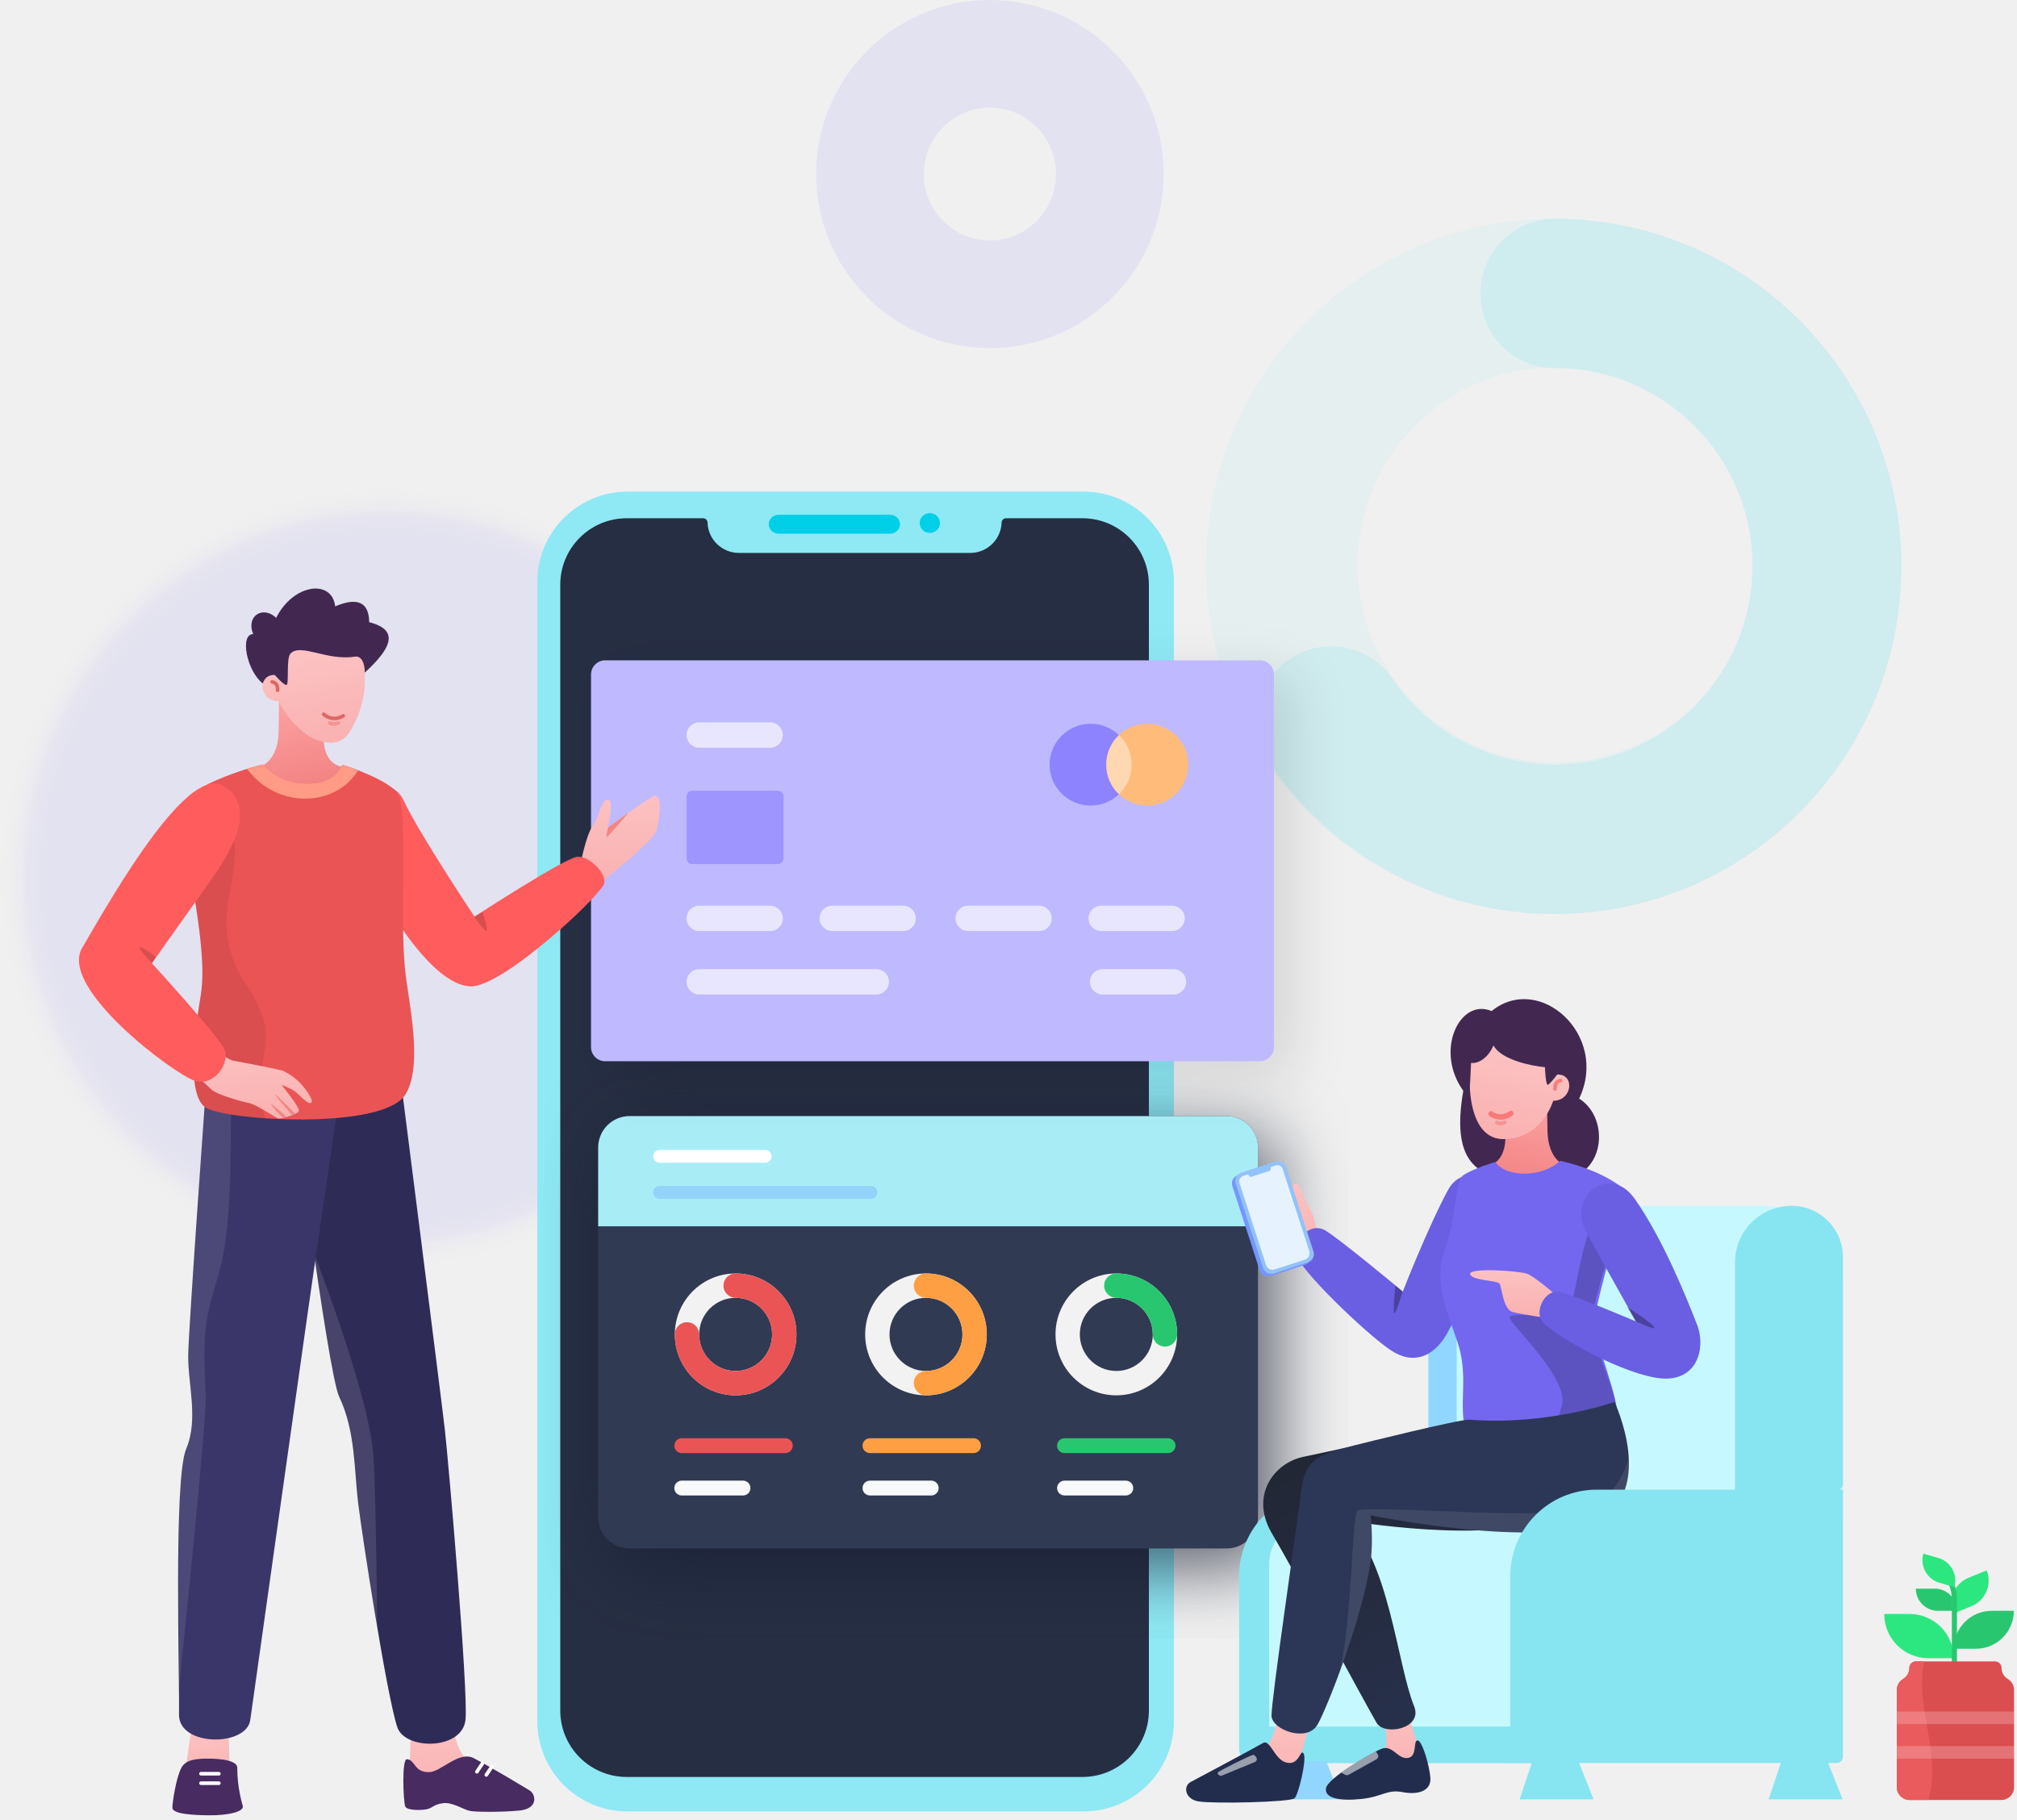
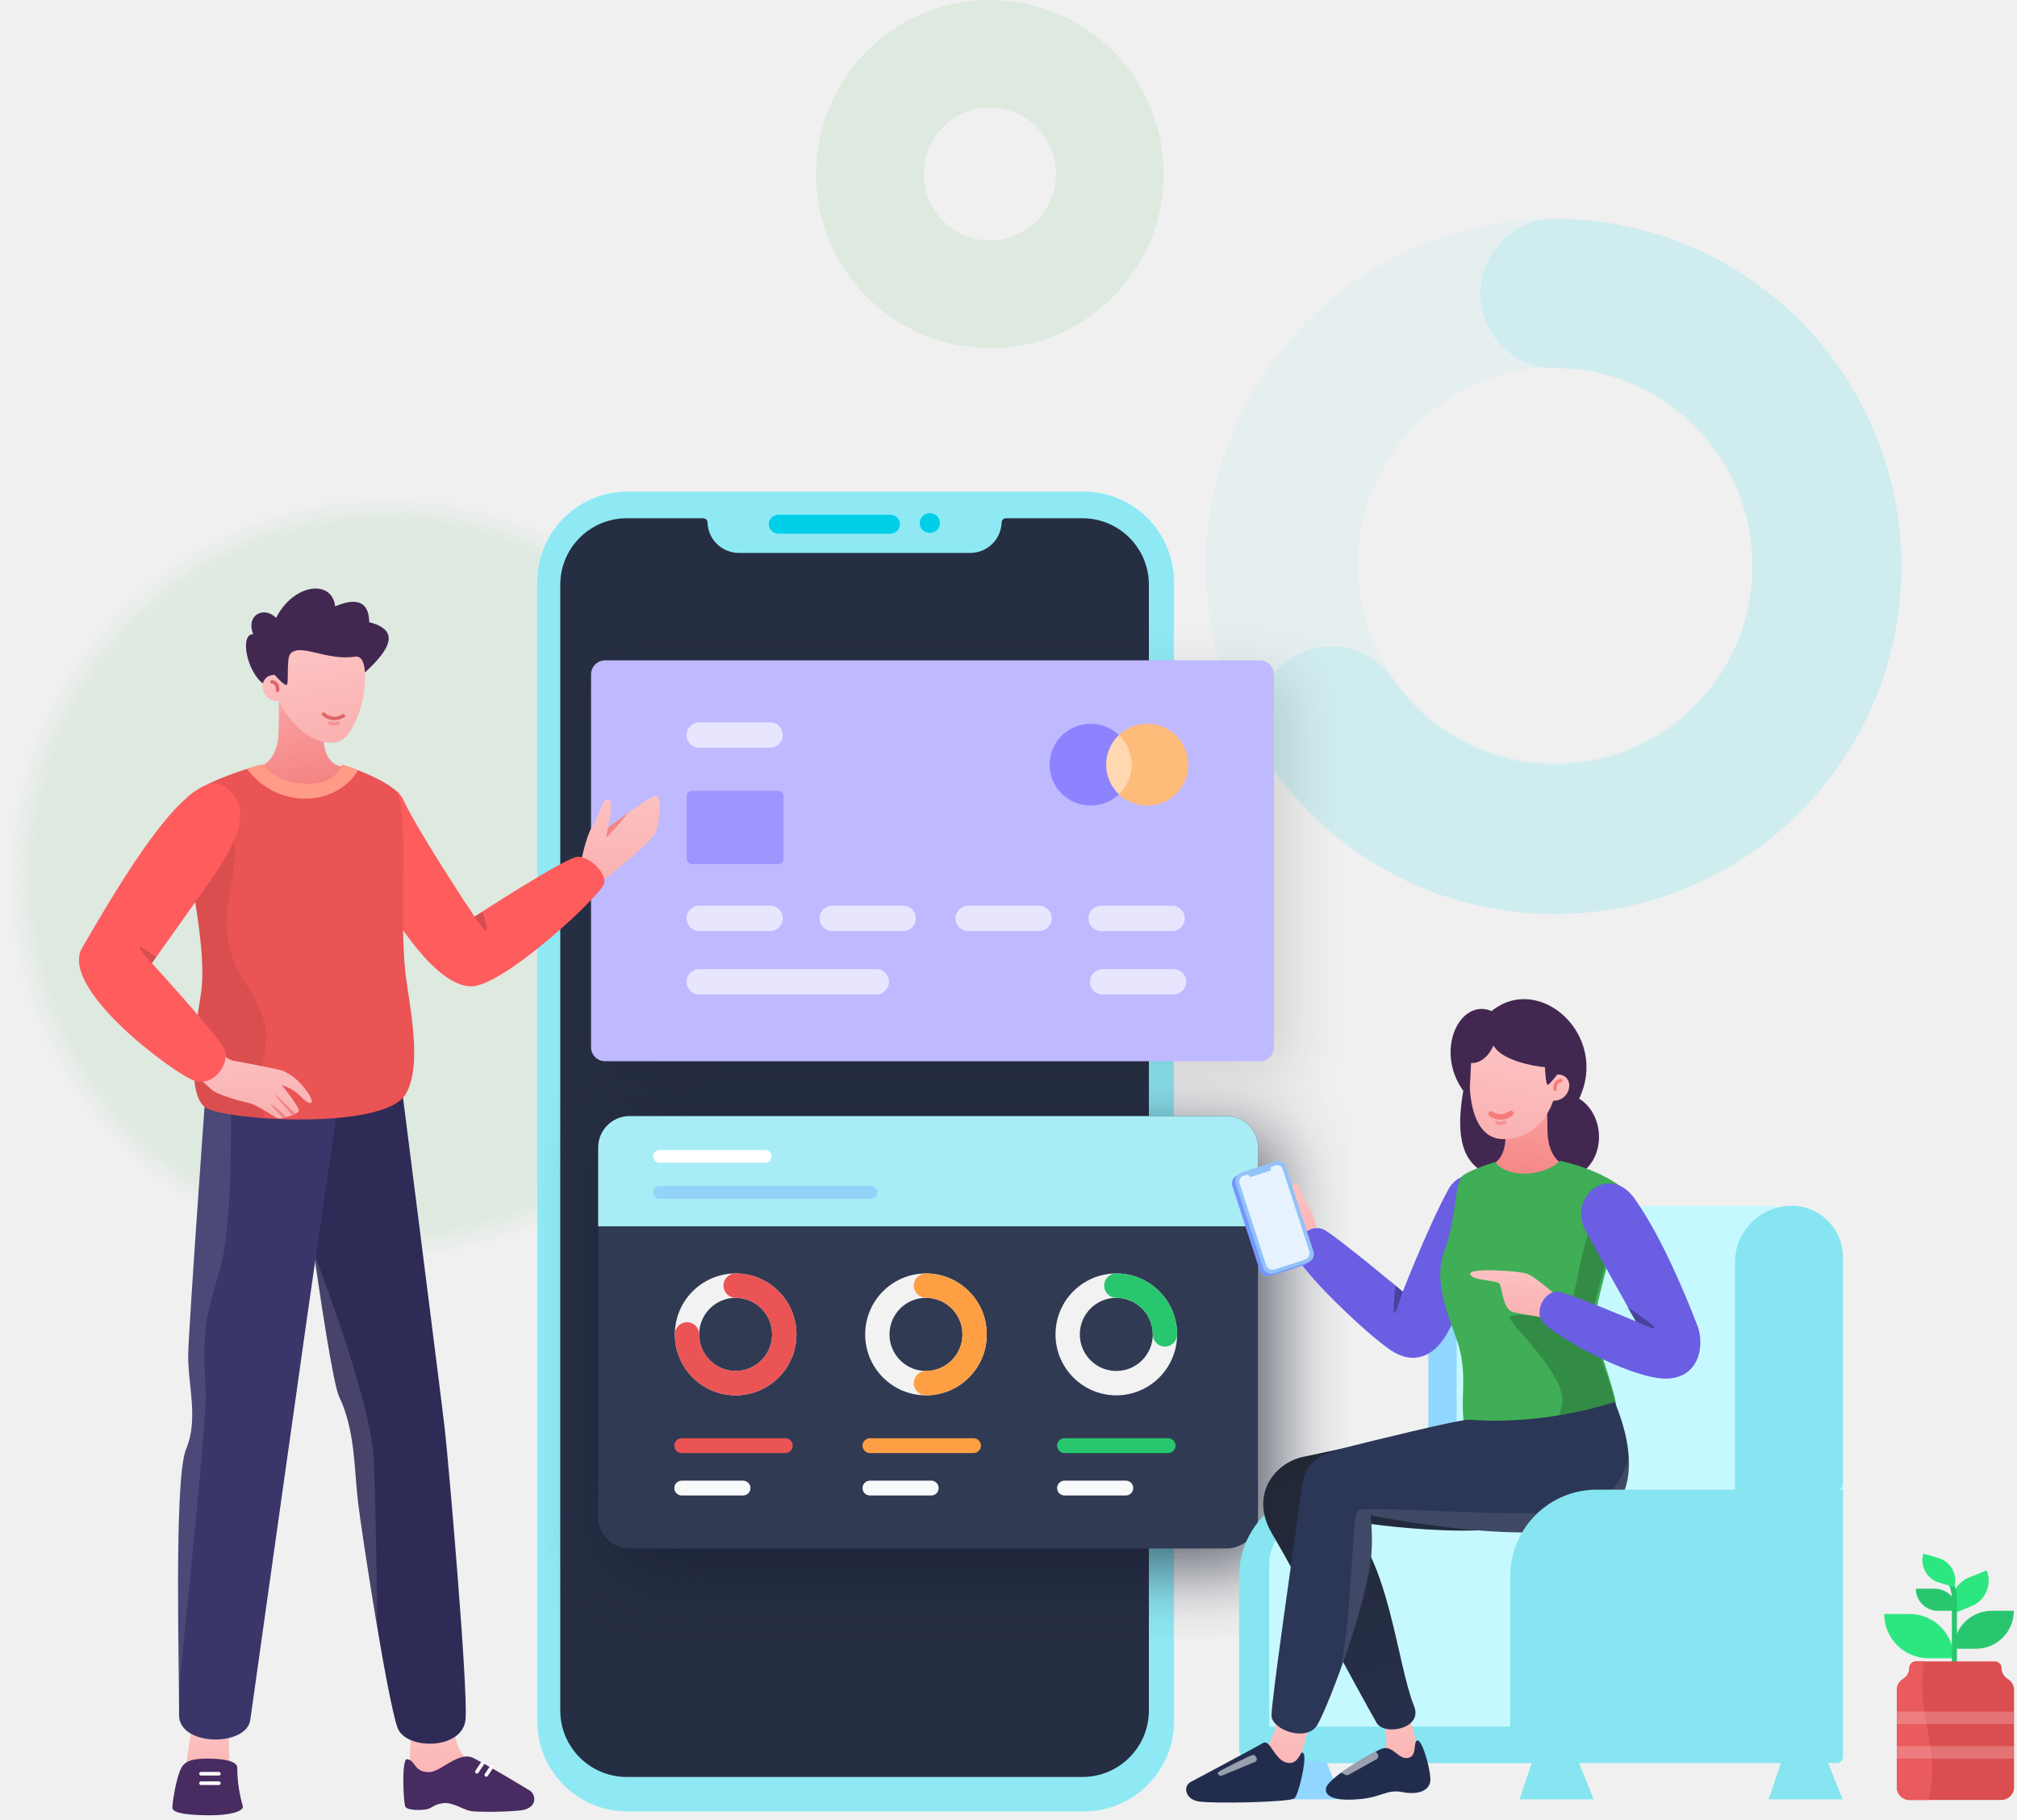
<svg xmlns="http://www.w3.org/2000/svg" width="562" height="507" viewBox="0 0 562 507" fill="none">
  <g id="Illustration">
    <g id="Shape">
      <g id="Oval" opacity="0.1" filter="url(#filter0_f)">
-         <ellipse cx="107.745" cy="244.5" rx="101.745" ry="102.5" fill="#7367F0" />
+         <ellipse cx="107.745" cy="244.5" rx="101.745" ry="102.5" fill="#3fae56" />
      </g>
      <path id="Oval_2" opacity="0.05" fill-rule="evenodd" clip-rule="evenodd" d="M336.032 157.826C336.032 104.326 379.404 60.956 432.906 60.956C486.408 60.956 529.78 104.326 529.78 157.826C529.78 211.326 486.408 254.696 432.906 254.696C379.404 254.696 336.032 211.326 336.032 157.826ZM488.389 157.386C488.389 126.988 463.745 102.346 433.347 102.346C402.948 102.346 378.304 126.988 378.304 157.386C378.304 187.784 402.948 212.426 433.347 212.426C463.745 212.426 488.389 187.784 488.389 157.386Z" fill="#00CFE8" />
-       <ellipse id="Oval_3" opacity="0.1" cx="275.822" cy="48.5" rx="33.416" ry="33.5" stroke="#7367F0" stroke-width="30" />
+       <ellipse id="Oval_3" opacity="0.1" cx="275.822" cy="48.5" rx="33.416" ry="33.5" stroke="#3fae56" stroke-width="30" />
      <path id="Path" opacity="0.1" d="M433.272 60.956C486.572 60.956 529.78 104.326 529.78 157.826C529.78 211.326 486.572 254.696 433.272 254.696C401.162 254.696 371.688 238.816 353.798 212.796C347.287 203.326 349.657 190.352 359.091 183.817C368.431 177.348 381.193 179.615 387.764 188.849L387.961 189.131C398.182 203.997 414.951 213.032 433.272 213.032C463.647 213.032 488.271 188.315 488.271 157.826C488.271 127.642 464.137 103.116 434.181 102.628L433.272 102.621C421.809 102.621 412.517 93.294 412.517 81.789C412.517 70.283 421.809 60.956 433.272 60.956Z" fill="#00CFE8" />
    </g>
    <g id="Mobile Banking App">
      <g id="Phone3">
        <path id="Rectangle" fill-rule="evenodd" clip-rule="evenodd" d="M149.71 162.137C149.71 148.254 160.964 137 174.847 137H301.957C315.84 137 327.094 148.254 327.094 162.137V479.625C327.094 493.508 315.84 504.762 301.957 504.762H174.847C160.964 504.762 149.71 493.508 149.71 479.625V162.137Z" fill="#8EE9F4" />
        <g id="Group 48">
          <path id="Rectangle_2" fill-rule="evenodd" clip-rule="evenodd" d="M156.107 162.933C156.107 152.703 164.4 144.411 174.629 144.411H195.926C196.585 144.411 197.124 144.935 197.144 145.594V145.594C197.28 150.315 201.147 154.072 205.87 154.072H270.352C275.075 154.072 278.942 150.315 279.079 145.594V145.594C279.098 144.935 279.637 144.411 280.297 144.411H301.593C311.822 144.411 320.115 152.703 320.115 162.933V476.634C320.115 486.863 311.822 495.156 301.593 495.156H174.629C164.4 495.156 156.107 486.863 156.107 476.634V162.933Z" fill="#262E43" />
          <mask id="mask0" mask-type="alpha" maskUnits="userSpaceOnUse" x="156" y="144" width="165" height="352">
            <path id="Rectangle_3" fill-rule="evenodd" clip-rule="evenodd" d="M156.107 162.933C156.107 152.703 164.4 144.411 174.629 144.411H195.926C196.585 144.411 197.124 144.935 197.144 145.594V145.594C197.28 150.315 201.147 154.072 205.87 154.072H270.352C275.075 154.072 278.942 150.315 279.079 145.594V145.594C279.098 144.935 279.637 144.411 280.297 144.411H301.593C311.822 144.411 320.115 152.703 320.115 162.933V476.634C320.115 486.863 311.822 495.156 301.593 495.156H174.629C164.4 495.156 156.107 486.863 156.107 476.634V162.933Z" fill="white" />
          </mask>
          <g mask="url(#mask0)">
            <ellipse id="Oval_4" cx="218.287" cy="357.888" rx="14.067" ry="14.053" fill="#E97EFF" fill-opacity="0.549" />
            <path id="Rectangle_4" fill-rule="evenodd" clip-rule="evenodd" d="M176.086 209.239C176.086 206.692 178.15 204.628 180.697 204.628H296.76C299.307 204.628 301.371 206.692 301.371 209.239V209.239C301.371 211.785 299.307 213.85 296.76 213.85H180.697C178.15 213.85 176.086 211.785 176.086 209.239V209.239Z" fill="#E97EFF" fill-opacity="0.549" />
          </g>
        </g>
        <path id="Path_2" d="M248.017 143.438C249.534 143.438 250.764 144.618 250.764 146.073C250.764 147.496 249.588 148.656 248.118 148.706L248.017 148.708H216.95C215.432 148.708 214.202 147.529 214.202 146.073C214.202 144.65 215.378 143.491 216.849 143.44L216.95 143.438H248.017Z" fill="#00CFE8" />
        <path id="Path_3" d="M259.151 142.999C260.669 142.999 261.899 144.228 261.899 145.744C261.899 147.226 260.723 148.434 259.252 148.487L259.151 148.489H259.007C257.49 148.489 256.26 147.26 256.26 145.744C256.26 144.262 257.436 143.054 258.907 143.001L259.007 142.999H259.151Z" fill="#00CFE8" />
      </g>
      <g id="BoardPieChart">
        <g id="Rectangle_5" filter="url(#filter1_d)">
          <path fill-rule="evenodd" clip-rule="evenodd" d="M166.672 319.757C166.672 314.921 170.592 311 175.429 311H341.763C346.6 311 350.52 314.921 350.52 319.757V422.729C350.52 427.565 346.6 431.486 341.763 431.486H175.429C170.592 431.486 166.672 427.565 166.672 422.729V319.757Z" fill="#313A53" />
        </g>
        <mask id="mask1" mask-type="alpha" maskUnits="userSpaceOnUse" x="166" y="311" width="185" height="121">
          <path id="Rectangle_6" fill-rule="evenodd" clip-rule="evenodd" d="M166.672 319.757C166.672 314.921 170.592 311 175.429 311H341.763C346.6 311 350.52 314.921 350.52 319.757V422.729C350.52 427.565 346.6 431.486 341.763 431.486H175.429C170.592 431.486 166.672 427.565 166.672 422.729V319.757Z" fill="white" />
        </mask>
        <g mask="url(#mask1)">
          <path id="Rectangle_7" fill-rule="evenodd" clip-rule="evenodd" d="M162.547 306.275H355.234V341.712H162.547L162.547 306.275Z" fill="#A8EDF6" />
          <path id="Rectangle_8" opacity="0.366" fill-rule="evenodd" clip-rule="evenodd" d="M181.992 332.262C181.992 331.284 182.785 330.49 183.764 330.49H242.682C243.66 330.49 244.453 331.284 244.453 332.262V332.262C244.453 333.241 243.66 334.034 242.682 334.034H183.764C182.785 334.034 181.992 333.241 181.992 332.262V332.262Z" fill="#6FA3FF" />
          <rect id="Rectangle_9" x="181.992" y="320.45" width="32.998" height="3.544" rx="1.772" fill="white" />
          <rect id="Rectangle_10" x="187.885" y="400.774" width="32.998" height="4.134" rx="2.067" fill="#EA5455" />
          <path id="Rectangle_11" fill-rule="evenodd" clip-rule="evenodd" d="M187.885 414.653C187.885 413.512 188.81 412.586 189.952 412.586H207.031C208.173 412.586 209.098 413.512 209.098 414.653V414.653C209.098 415.795 208.173 416.72 207.031 416.72H189.952C188.81 416.72 187.885 415.795 187.885 414.653V414.653Z" fill="#F8F9FA" />
          <rect id="Rectangle_12" x="240.329" y="400.774" width="32.998" height="4.134" rx="2.067" fill="#FF9F43" />
          <path id="Rectangle_13" fill-rule="evenodd" clip-rule="evenodd" d="M240.329 414.653C240.329 413.512 241.255 412.586 242.396 412.586H259.475C260.617 412.586 261.542 413.512 261.542 414.653V414.653C261.542 415.795 260.617 416.72 259.475 416.72H242.396C241.255 416.72 240.329 415.795 240.329 414.653V414.653Z" fill="#F8F9FA" />
          <rect id="Rectangle_14" x="294.541" y="400.774" width="32.998" height="4.134" rx="2.067" fill="#28C76F" />
          <path id="Rectangle_15" fill-rule="evenodd" clip-rule="evenodd" d="M294.541 414.653C294.541 413.512 295.467 412.586 296.608 412.586H313.687C314.829 412.586 315.754 413.512 315.754 414.653V414.653C315.754 415.795 314.829 416.72 313.687 416.72H296.608C295.467 416.72 294.541 415.795 294.541 414.653V414.653Z" fill="#F8F9FA" />
          <g id="Group 3">
            <path id="Oval_5" fill-rule="evenodd" clip-rule="evenodd" d="M311.04 388.814C320.396 388.814 327.981 381.211 327.981 371.834C327.981 362.456 320.396 354.853 311.04 354.853C301.683 354.853 294.099 362.456 294.099 371.834C294.099 381.211 301.683 388.814 311.04 388.814ZM311.04 382.022C305.426 382.022 300.875 377.46 300.875 371.834C300.875 366.207 305.426 361.645 311.04 361.645C316.654 361.645 321.204 366.207 321.204 371.834C321.204 377.46 316.654 382.022 311.04 382.022Z" fill="#F2F2F2" />
            <path id="Path_4" fill-rule="evenodd" clip-rule="evenodd" d="M327.981 371.834C327.981 362.456 320.396 354.853 311.04 354.853C309.168 354.853 307.651 356.374 307.651 358.249C307.651 360.125 309.168 361.645 311.04 361.645C316.59 361.645 321.101 366.104 321.203 371.642L321.204 371.834C321.204 373.709 322.721 375.23 324.593 375.23C326.464 375.23 327.981 373.709 327.981 371.834Z" fill="#28C76F" />
          </g>
          <g id="Group 4">
            <path id="Oval_6" fill-rule="evenodd" clip-rule="evenodd" d="M258.007 388.814C267.363 388.814 274.948 381.211 274.948 371.834C274.948 362.456 267.363 354.853 258.007 354.853C248.65 354.853 241.065 362.456 241.065 371.834C241.065 381.211 248.65 388.814 258.007 388.814ZM258.007 382.022C252.393 382.022 247.842 377.46 247.842 371.834C247.842 366.207 252.393 361.645 258.007 361.645C263.62 361.645 268.171 366.207 268.171 371.834C268.171 377.46 263.62 382.022 258.007 382.022Z" fill="#F2F2F2" />
            <path id="Path_5" d="M258.006 388.814C267.363 388.814 274.948 381.211 274.948 371.834C274.948 362.456 267.363 354.853 258.006 354.853C256.135 354.853 254.618 356.374 254.618 358.249C254.618 360.125 256.135 361.645 258.006 361.645C263.62 361.645 268.171 366.207 268.171 371.834C268.171 377.396 263.723 381.918 258.197 382.02L258.006 382.022C256.135 382.022 254.618 383.542 254.618 385.418C254.618 387.293 256.135 388.814 258.006 388.814Z" fill="#FF9F43" />
          </g>
          <g id="Group 6">
            <path id="Oval_7" fill-rule="evenodd" clip-rule="evenodd" d="M204.973 388.814C214.33 388.814 221.915 381.211 221.915 371.834C221.915 362.456 214.33 354.853 204.973 354.853C195.617 354.853 188.032 362.456 188.032 371.834C188.032 381.211 195.617 388.814 204.973 388.814ZM204.973 382.022C199.36 382.022 194.809 377.46 194.809 371.834C194.809 366.207 199.36 361.645 204.973 361.645C210.587 361.645 215.138 366.207 215.138 371.834C215.138 377.46 210.587 382.022 204.973 382.022Z" fill="#F2F2F2" />
            <path id="Path_6" fill-rule="evenodd" clip-rule="evenodd" d="M188.032 371.834C188.032 381.211 195.617 388.814 204.973 388.814C214.33 388.814 221.915 381.211 221.915 371.834C221.915 362.456 214.33 354.853 204.973 354.853C203.102 354.853 201.585 356.374 201.585 358.249C201.585 360.125 203.102 361.645 204.973 361.645C210.587 361.645 215.138 366.207 215.138 371.834C215.138 377.46 210.587 382.022 204.973 382.022C199.36 382.022 194.809 377.46 194.809 371.834C194.809 369.958 193.292 368.437 191.42 368.437C189.549 368.437 188.032 369.958 188.032 371.834Z" fill="#EA5455" />
          </g>
        </g>
      </g>
      <g id="VisaCard2">
        <g id="Rectangle_16" filter="url(#filter2_d)">
          <path fill-rule="evenodd" clip-rule="evenodd" d="M168.62 184H351.014C353.192 184 354.958 185.771 354.958 187.955V291.769C354.958 293.953 353.192 295.723 351.014 295.723H168.62C166.442 295.723 164.677 293.953 164.677 291.769V187.955C164.677 185.771 166.442 184 168.62 184Z" fill="#BFB9FF" />
        </g>
        <g id="Group 46">
          <g id="Group 45">
            <g id="Group 43">
              <ellipse id="Oval_8" cx="303.887" cy="213.077" rx="11.437" ry="11.395" fill="#8E83FF" />
              <ellipse id="Oval Copy 10" cx="319.661" cy="213.077" rx="11.437" ry="11.395" fill="#FFBB7A" />
              <path id="Path_7" fill-rule="evenodd" clip-rule="evenodd" d="M311.67 204.925L311.775 204.827C313.961 206.902 315.323 209.831 315.323 213.077C315.323 216.323 313.961 219.252 311.775 221.327C309.587 219.253 308.225 216.323 308.225 213.077C308.225 209.882 309.544 206.994 311.67 204.925L311.775 204.827L311.67 204.925Z" fill="white" fill-opacity="0.416" />
            </g>
            <path id="Rectangle_17" fill-rule="evenodd" clip-rule="evenodd" d="M192.873 220.346H216.732C217.604 220.346 218.31 221.05 218.31 221.918V239.207C218.31 240.075 217.604 240.779 216.732 240.779H192.873C192.002 240.779 191.296 240.075 191.296 239.207V221.918C191.296 221.05 192.002 220.346 192.873 220.346Z" fill="#9F95FF" />
          </g>
          <g id="Group 44">
            <path id="Rectangle_18" fill-rule="evenodd" clip-rule="evenodd" d="M194.845 252.37H214.563C216.524 252.37 218.113 253.953 218.113 255.906C218.113 257.859 216.524 259.443 214.563 259.443H194.845C192.885 259.443 191.296 257.859 191.296 255.906C191.296 253.953 192.885 252.37 194.845 252.37Z" fill="white" fill-opacity="0.647" />
            <path id="Rectangle_19" fill-rule="evenodd" clip-rule="evenodd" d="M194.845 270.052H244.141C246.101 270.052 247.69 271.635 247.69 273.588C247.69 275.541 246.101 277.125 244.141 277.125H194.845C192.885 277.125 191.296 275.541 191.296 273.588C191.296 271.635 192.885 270.052 194.845 270.052Z" fill="white" fill-opacity="0.647" />
            <path id="Rectangle_20" fill-rule="evenodd" clip-rule="evenodd" d="M307.239 270.052H326.957C328.917 270.052 330.506 271.635 330.506 273.588C330.506 275.541 328.917 277.125 326.957 277.125H307.239C305.279 277.125 303.689 275.541 303.689 273.588C303.689 271.635 305.279 270.052 307.239 270.052Z" fill="white" fill-opacity="0.647" />
            <path id="Rectangle_21" fill-rule="evenodd" clip-rule="evenodd" d="M194.845 201.289H214.563C216.524 201.289 218.113 202.872 218.113 204.825C218.113 206.778 216.524 208.362 214.563 208.362H194.845C192.885 208.362 191.296 206.778 191.296 204.825C191.296 202.872 192.885 201.289 194.845 201.289Z" fill="white" fill-opacity="0.647" />
            <path id="Rectangle Copy 38" fill-rule="evenodd" clip-rule="evenodd" d="M231.915 252.37H251.634C253.594 252.37 255.183 253.953 255.183 255.906C255.183 257.859 253.594 259.443 251.634 259.443H231.915C229.955 259.443 228.366 257.859 228.366 255.906C228.366 253.953 229.955 252.37 231.915 252.37Z" fill="white" fill-opacity="0.647" />
            <path id="Rectangle Copy 39" fill-rule="evenodd" clip-rule="evenodd" d="M269.775 252.37H289.493C291.453 252.37 293.042 253.953 293.042 255.906C293.042 257.859 291.453 259.443 289.493 259.443H269.775C267.815 259.443 266.226 257.859 266.226 255.906C266.226 253.953 267.815 252.37 269.775 252.37Z" fill="white" fill-opacity="0.647" />
            <path id="Rectangle Copy 40" fill-rule="evenodd" clip-rule="evenodd" d="M306.845 252.37H326.563C328.524 252.37 330.113 253.953 330.113 255.906C330.113 257.859 328.524 259.443 326.563 259.443H306.845C304.885 259.443 303.296 257.859 303.296 255.906C303.296 253.953 304.885 252.37 306.845 252.37Z" fill="white" fill-opacity="0.647" />
          </g>
        </g>
      </g>
      <g id="Men1.1">
        <g id="LLeg">
          <path id="Path_8" fill-rule="evenodd" clip-rule="evenodd" d="M126.372 479.69C126.372 479.69 126.236 488.374 131.569 491.458C136.901 494.543 145.162 500.274 145.162 500.274L113.735 501.339L114.631 479.612L126.372 479.69Z" fill="url(#paint0_linear)" />
          <path id="Path_9" fill-rule="evenodd" clip-rule="evenodd" d="M113.405 490.205C115.835 490.456 115.304 493.971 119.713 493.8C122.926 493.675 127.937 487.749 132.059 489.944C138.35 493.294 145.727 497.812 147.536 498.887C149.345 499.963 150.06 504.021 144.715 504.519C139.603 504.995 132.704 504.942 130.976 504.627C129.247 504.312 126.041 502.107 123.461 502.459C120.882 502.812 120.588 503.702 119.147 504.095C117.705 504.489 113.354 504.575 112.903 503.36C112.385 501.966 111.866 490.047 113.405 490.205Z" fill="#482B61" />
          <path id="Path_10" fill-rule="evenodd" clip-rule="evenodd" d="M110.969 295.474C110.969 295.474 122.957 389.573 123.959 398.472C124.961 407.371 130.465 470.679 129.712 479.123C128.944 487.723 112.857 487.769 110.699 481.281C107.745 472.4 100.916 428.014 99.787 418.746C98.658 409.477 99.054 398.716 94.516 389.225C91.266 382.43 80.513 297.886 80.513 297.886L110.969 295.474Z" fill="#2F2B57" />
          <path id="Path_11" opacity="0.591" fill-rule="evenodd" clip-rule="evenodd" d="M103.922 404.214L103.965 404.637C104.422 409.552 104.806 425.834 105.116 453.481L104.426 449.352C102.262 436.258 100.34 423.287 99.787 418.746C98.681 409.67 99.038 399.163 94.793 389.82L94.515 389.225C93.085 386.234 90.201 368.185 87.421 348.911L88.294 351.248C97.578 376.216 102.787 393.871 103.922 404.214Z" fill="white" fill-opacity="0.192" />
          <path id="Path 10" d="M134.382 491.454L132.879 493.704" stroke="white" stroke-linecap="round" />
          <path id="Path 10_2" d="M137.007 492.334L135.504 494.584" stroke="white" stroke-linecap="round" />
        </g>
        <g id="RLeg">
          <path id="Path_12" fill-rule="evenodd" clip-rule="evenodd" d="M53.349 481.682L50.536 500.672L64.13 500.604L63.685 481.329L53.349 481.682Z" fill="url(#paint1_linear)" />
          <path id="Path_13" fill-rule="evenodd" clip-rule="evenodd" d="M48.032 503.745C47.986 502.637 49.018 495.451 50.536 492.605C51.638 490.542 54.08 490.058 57.654 490.044C62.264 490.026 66.117 490.723 66.112 492.605C66.096 498.366 67.556 502.796 67.654 503.302C67.943 504.787 63.819 505.896 58.188 505.839C53.578 505.794 48.102 505.473 48.032 503.745Z" fill="#482B61" />
          <path id="Path_14" fill-rule="evenodd" clip-rule="evenodd" d="M95.56 298.563C95.56 298.563 89.327 340.561 85.554 367.134C81.847 393.245 70.868 471.132 69.733 479.285C68.691 486.77 49.68 486.77 49.88 477.705C50.08 468.64 48.32 412.152 51.86 403.789C55.4 395.425 52.318 385.692 52.447 377.567C52.576 369.442 57.667 299.106 57.667 299.106L95.56 298.563Z" fill="#3A3669" />
          <path id="Path_15" opacity="0.462" fill-rule="evenodd" clip-rule="evenodd" d="M61.462 353.024L61.164 354.105C57.556 367.072 56.31 368.241 57.333 388.923L57.343 389.344C57.379 394.547 54.904 421.474 49.919 470.126L49.897 467.101C49.722 447.254 48.991 411.369 51.77 404.014L51.86 403.789C55.4 395.425 52.318 385.692 52.446 377.567C52.576 369.442 57.667 299.106 57.667 299.106L64.17 299.012L64.236 302.234C64.704 327.396 63.779 344.326 61.462 353.024V353.024Z" fill="white" fill-opacity="0.192" />
          <path id="Path 9" d="M56.007 494.256H60.983" stroke="white" stroke-linecap="round" />
          <path id="Path 9_2" d="M56.007 496.894H60.983" stroke="white" stroke-linecap="round" />
        </g>
        <g id="Head">
          <path id="Path_16" fill-rule="evenodd" clip-rule="evenodd" d="M72.242 213.711C72.242 213.711 77.449 212.483 77.63 203.907C77.811 195.331 77.684 192.404 77.684 192.404L90.029 192.196C90.029 192.196 90.154 201.754 90.155 205.21C90.16 214.495 96.597 213.711 96.597 213.711C96.597 213.711 95.259 221.24 84.866 221.827C76.751 222.287 72.242 213.711 72.242 213.711Z" fill="url(#paint2_linear)" />
          <g id="Head1">
            <path id="Path_17" fill-rule="evenodd" clip-rule="evenodd" d="M76.552 188.069C71.435 187.87 72.269 195.399 77.585 195.389C77.585 195.389 83.297 206.933 92.265 206.963C96.585 206.977 97.996 203.11 99.291 200.395C100.586 197.68 101.536 193.619 101.615 191.132C101.7 188.481 101.711 179.77 101.711 179.77L76.352 179.759L76.552 188.069Z" fill="url(#paint3_linear)" />
            <path id="Path_18" d="M91.906 201.462C92.673 201.885 93.585 201.781 94.292 201.462" stroke="#F49494" stroke-linecap="round" />
            <path id="Path 8" d="M77.349 192.367C77.401 191.159 77.035 190.2 75.81 190.008" stroke="#DE6767" stroke-linecap="round" />
            <path id="Path_19" fill-rule="evenodd" clip-rule="evenodd" d="M76.551 188.069C76.551 188.069 78.904 190.799 79.774 190.874C80.645 190.949 79.653 183.487 80.934 182.128C83.75 179.14 91.107 184.216 98.844 182.976C101.71 182.517 101.659 187.415 101.659 187.415C108.892 180.786 111.514 175.557 102.871 173.373C102.802 167.763 99.591 166.355 93.382 168.957C92.552 161.378 81.824 162.522 76.941 172.164C73.407 168.707 68.439 171.498 70.547 176.699C66.741 176.699 68.724 186.925 73.21 190.439C73.745 188.904 74.723 188.069 76.551 188.069Z" fill="#422851" />
            <path id="Path_20" d="M90.171 199.031C90.171 199.031 92.607 201.335 95.666 199.459" stroke="#DE6767" stroke-linecap="round" />
          </g>
        </g>
        <g id="LArm">
          <g id="Group 3_2">
            <path id="Path_21" fill-rule="evenodd" clip-rule="evenodd" d="M161.671 241.247C161.671 241.247 163.135 233.107 165.072 230.255C167.01 227.403 167.574 222.61 169.402 222.786C171.23 222.963 169.399 230.614 169.399 230.614C169.399 230.614 177.923 224.219 181.79 222.015C185.319 220.006 183.383 230.404 182.831 231.729C181.518 234.885 166.322 246.793 166.322 246.793C166.322 246.793 162.003 241.971 161.671 241.247Z" fill="url(#paint4_linear)" />
            <path id="Path_22" fill-rule="evenodd" clip-rule="evenodd" d="M169.4 230.614C169.4 230.614 168.77 233.231 169.084 233.231C169.399 233.231 175.184 226.405 175.184 226.405L169.4 230.614Z" fill="#F28585" />
          </g>
          <path id="Path_23" fill-rule="evenodd" clip-rule="evenodd" d="M112.464 223.029C116.632 232.068 132.22 255.423 132.22 255.423C132.22 255.423 157.765 238.768 161.016 238.734C164.266 238.699 168.68 243.012 168.402 245.989C168.125 248.966 140.156 275.074 131.186 274.854C117.238 274.512 99.747 238.241 97.951 233.393C93.141 220.407 108.398 214.213 112.464 223.029Z" fill="#FF5C5D" />
          <path id="Path 5" fill-rule="evenodd" clip-rule="evenodd" d="M132.128 255.406C132.128 255.406 135.078 259.727 135.606 259.444C136.135 259.16 134.447 254.161 134.447 254.161L132.128 255.406Z" fill="black" fill-opacity="0.16" />
        </g>
        <g id="Body">
          <path id="Path_24" fill-rule="evenodd" clip-rule="evenodd" d="M50.768 224.475C49.459 230.751 58.422 262.381 55.956 277.178C54.006 288.882 52.144 304.996 57.199 308.573C62.345 312.216 106.644 315.108 112.959 304.996C117.968 296.973 113.867 279.182 112.959 271.066C111.147 254.875 113.883 226.894 110.809 221.171C108.902 217.621 95.902 213.043 95.413 213.185C94.925 213.327 93.777 218.357 85.557 218.357C77.337 218.357 73.707 213.185 73.265 213.043C72.823 212.901 51.952 218.798 50.768 224.475Z" fill="#EA5455" />
          <path id="Path_25" fill-rule="evenodd" clip-rule="evenodd" d="M73.244 213.041L73.265 213.043C73.707 213.185 77.337 218.357 85.557 218.357C93.777 218.357 94.925 213.327 95.413 213.185C95.59 213.134 97.396 213.697 99.722 214.606L99.712 214.713C93.836 224.579 77.677 225.795 69.04 214.507L68.845 214.246L69.808 213.947C71.573 213.411 72.835 213.088 73.178 213.045L73.244 213.041Z" fill="#FF9B86" />
          <path id="Path_26" fill-rule="evenodd" clip-rule="evenodd" d="M50.796 228.834L51.52 228.935C59.204 230.034 63.71 231.773 65.039 234.152C65.911 235.712 65.506 240.991 63.823 249.988L63.644 250.932C62.083 259.088 63.868 267.524 68.58 274.33L68.845 274.707C70.439 276.936 71.908 279.872 73.252 283.514C76.372 291.962 69.737 299.081 73.939 311.649L73.081 311.586C65.27 310.988 58.953 309.815 57.199 308.573C52.144 304.996 54.006 288.882 55.956 277.179C58.054 264.588 51.878 239.811 50.796 228.834Z" fill="black" fill-opacity="0.067" />
        </g>
        <g id="Rarm">
          <g id="Group 2">
            <path id="Path_27" fill-rule="evenodd" clip-rule="evenodd" d="M59.774 291.701C59.774 291.701 62.723 295.18 65.24 295.613C67.757 296.046 78.291 298.106 78.934 298.411C79.542 298.7 81.62 299.794 83.397 301.549C84.937 303.07 87.6 306.677 86.707 307.297C85.752 307.961 83.175 304.708 81.882 303.904C80.526 303.061 78.442 302.314 78.442 302.314C78.442 302.314 83.597 308.533 83.269 309.619C83.03 310.412 78.646 311.767 77.709 311.665C76.772 311.563 71.607 307.782 69.285 307.341C67.675 307.037 60.466 305.084 58.946 303.618C57.425 302.151 54.006 299.174 54.006 299.174L59.774 291.701Z" fill="url(#paint5_linear)" />
            <path id="Path_28" fill-rule="evenodd" clip-rule="evenodd" d="M82.275 310.34C82.275 310.34 76.88 304.905 76.655 304.997C76.43 305.09 81.356 310.719 81.356 310.719L82.275 310.34Z" fill="#F28585" />
            <path id="Path_29" fill-rule="evenodd" clip-rule="evenodd" d="M79.871 311.233C79.871 311.233 75.829 307.53 75.565 307.709C75.301 307.887 78.802 311.535 78.802 311.535L79.871 311.233Z" fill="#F28585" />
          </g>
          <path id="Path_30" fill-rule="evenodd" clip-rule="evenodd" d="M62.706 219.232C71.036 225.093 65.471 235.748 58.56 245.521C52.105 254.65 42.321 268.401 42.321 268.401C42.321 268.401 60.718 288.554 62.496 292.282C64.273 296.011 59.734 303.014 54.093 301.101C48.45 299.189 16.343 275.404 22.872 264.164C32.845 246.995 52.868 212.309 62.706 219.232Z" fill="#FF5C5D" />
          <path id="Path 6" fill-rule="evenodd" clip-rule="evenodd" d="M42.321 268.401C42.321 268.401 38.546 264.407 38.898 263.945C39.251 263.482 43.506 266.747 43.506 266.747L42.321 268.401Z" fill="black" fill-opacity="0.16" />
        </g>
      </g>
      <g id="Group 7">
        <path id="Rectangle_22" fill-rule="evenodd" clip-rule="evenodd" d="M345.257 439.204C345.257 425.888 356.052 415.093 369.368 415.093L437.966 415.093V487.26C437.966 489.469 436.175 491.26 433.966 491.26H349.257C347.048 491.26 345.257 489.469 345.257 487.26L345.257 439.204Z" fill="#86E5F0" />
        <path id="Rectangle_23" fill-rule="evenodd" clip-rule="evenodd" d="M353.633 476.224L421.269 476.224V491.26H353.633L353.633 476.224Z" fill="#86E5F0" />
        <path id="Path_31" fill-rule="evenodd" clip-rule="evenodd" d="M439.769 490.715L444.035 501.401H423.41L426.984 490.715H439.769Z" fill="#86E5F0" />
        <path id="Path_32" fill-rule="evenodd" clip-rule="evenodd" d="M369.497 490.715L373.764 501.401H353.139L356.713 490.715H369.497Z" fill="#91D6FF" />
        <path id="Path_33" fill-rule="evenodd" clip-rule="evenodd" d="M509.161 490.715L513.428 501.401H492.803L496.377 490.715H509.161Z" fill="#86E5F0" />
        <path id="Rectangle_24" fill-rule="evenodd" clip-rule="evenodd" d="M397.97 360.481C397.97 347.368 408.449 336.659 421.558 336.375L438.492 336.008V422.277H397.97L397.97 360.481Z" fill="#91D6FF" />
        <path id="Rectangle_25" fill-rule="evenodd" clip-rule="evenodd" d="M405.875 360.119C405.875 346.803 416.67 336.008 429.986 336.008H491.667C503.729 336.008 513.507 345.786 513.507 357.848V422.288C513.507 423.253 512.725 424.035 511.76 424.035H405.875L405.875 360.119Z" fill="#C6F9FF" />
        <path id="Rectangle_26" fill-rule="evenodd" clip-rule="evenodd" d="M483.427 351.792C483.427 343.074 490.493 336.008 499.21 336.008V336.008C507.106 336.008 513.507 342.409 513.507 350.305V413.499C513.507 414.464 512.725 415.246 511.76 415.246H483.427V351.792Z" fill="#86E5F0" />
        <path id="Rectangle_27" fill-rule="evenodd" clip-rule="evenodd" d="M353.633 435.799C353.633 428.84 359.274 423.199 366.233 423.199H433.69V481.124H353.633V435.799Z" fill="#C6F9FF" />
        <g id="Wom1.4">
          <g id="Head_2">
            <path id="Path_34" fill-rule="evenodd" clip-rule="evenodd" d="M436.719 328.514C447.465 326.01 448.172 311.252 440.003 306.133C448.428 288.461 428.945 270.915 415.599 281.736C406.85 277.989 399.579 292.611 407.72 303.968C404.307 323.468 411.254 328.509 423.777 328.723L436.719 328.514Z" fill="#422851" />
            <path id="Path_35" fill-rule="evenodd" clip-rule="evenodd" d="M436.585 324.989C436.585 324.989 431.358 323.762 431.176 315.192C430.995 306.622 431.122 303.696 431.122 303.696L419.608 303.488C419.608 303.488 419.483 313.039 419.481 316.494C419.476 325.773 413.015 324.989 413.015 324.989C413.015 324.989 414.358 332.513 424.791 333.1C432.937 333.559 436.585 324.989 436.585 324.989Z" fill="url(#paint6_linear)" />
            <path id="Path_36" fill-rule="evenodd" clip-rule="evenodd" d="M433.807 299.417C438.944 299.218 438.106 306.741 432.77 306.731C432.77 306.731 429.671 317.419 418.912 317.419C410.173 317.419 409.605 304.962 409.526 302.477C409.44 299.828 409.43 291.123 409.43 291.123L434.007 291.112L433.807 299.417Z" fill="url(#paint7_linear)" />
            <path id="Path_37" d="M420.985 310.239C420.985 310.239 418.423 312.41 415.454 310.377" stroke="#F77B7B" stroke-width="1.5" stroke-linecap="round" />
            <path id="Path_38" d="M419.294 312.753C418.497 313.121 417.729 313.148 417.044 312.781" stroke="#F49494" stroke-linecap="round" />
            <path id="Path 8_2" d="M433.284 303.463C433.231 302.256 433.599 301.297 434.829 301.105" stroke="#F77B7B" stroke-linecap="round" />
            <path id="Path_39" fill-rule="evenodd" clip-rule="evenodd" d="M434.62 298.487C434.62 298.487 431.805 302.267 431.234 302.287C430.664 302.307 430.464 297.371 430.464 297.371C427.011 297.107 418.271 295.366 416.128 291.309C414.63 294.888 411.766 296.478 409.884 296.173L409.527 303.778L408.649 288.489H435.309L434.62 298.487Z" fill="#422851" />
          </g>
          <g id="LLeg_2">
            <path id="Path_40" fill-rule="evenodd" clip-rule="evenodd" d="M383.979 476.119C383.979 476.119 388.587 485.431 384.809 488.365C381.026 491.3 371.033 496.801 371.033 496.801L397.508 495.136L391.623 474.826L383.979 476.119Z" fill="url(#paint8_linear)" />
            <path id="Path_41" fill-rule="evenodd" clip-rule="evenodd" d="M394.947 484.981C393.64 485.134 395.035 489.535 392.207 489.87C389.383 490.204 388.011 486.034 384.808 487.356C381.604 488.678 369.92 495.513 369.46 498.307C368.994 501.1 373.347 501.922 379.317 501.291C385.287 500.66 386.387 498.535 390.869 499.391C395.345 500.247 398.699 498.883 398.551 495.61C398.403 492.338 396.253 484.828 394.947 484.981Z" fill="#222D4E" />
            <path id="Path 14" fill-rule="evenodd" clip-rule="evenodd" d="M383.346 488.034L383.856 488.799C384.18 489.285 384.021 489.943 383.511 490.227L375.781 494.543C375.491 494.706 375.138 494.713 374.841 494.562L373.672 493.968C375.597 492.573 377.172 491.524 378.912 490.495C380.248 489.704 381.727 488.889 383.346 488.034Z" fill="white" fill-opacity="0.541" />
            <path id="Path_42" fill-rule="evenodd" clip-rule="evenodd" d="M423.859 394.043C415.844 394.402 371.235 404.274 363.13 405.951C355.026 407.628 348.174 416.704 354.354 427.213C361.295 439.01 379.205 472.514 383.554 480.066C385.706 483.805 396.564 481.709 394.014 475.434C389.259 463.738 387.051 434.356 374.929 423.643C374.929 423.643 415.695 430.742 433.304 422.61C446.102 416.699 443.207 393.178 423.859 394.043Z" fill="url(#paint9_linear)" />
          </g>
          <g id="LArm_2">
            <path id="Path_43" fill-rule="evenodd" clip-rule="evenodd" d="M367.069 346.62C367.069 346.62 367.159 340.095 364.878 336.684C362.597 333.274 362.506 329.652 360.78 329.77C359.053 329.889 360.763 338.309 360.763 338.309C360.763 338.309 358.572 337.471 356.999 336.412C355.425 335.353 350.653 330.131 349.538 331.057C347.647 332.633 350.693 341.527 352.351 343.305C354.015 345.083 363.106 350.932 363.106 350.932L367.069 346.62Z" fill="url(#paint10_linear)" />
            <path id="Path_44" fill-rule="evenodd" clip-rule="evenodd" d="M416.324 342.71C412.596 351.363 405.769 367.258 402.955 372C399.428 377.939 393.866 380.556 387.354 376.149C380.512 371.519 361.671 353.46 361.119 349.369C360.572 345.279 365.183 340.37 369.355 342.912C373.528 345.453 390.866 359.89 390.866 359.89C390.866 359.89 397.863 341.943 403.492 331.546C408.366 322.551 421.999 329.556 416.324 342.71Z" fill="#6A5EE3" />
            <path id="Path_45" fill-rule="evenodd" clip-rule="evenodd" d="M390.793 359.899C390.793 359.899 388.914 366.277 388.474 365.908C388.035 365.538 388.81 358.232 388.81 358.232L390.793 359.899Z" fill="black" fill-opacity="0.303" />
          </g>
          <g id="PhoneMini4">
            <g id="Group 3_3">
              <path id="Rectangle_28" d="M343.366 330.492C342.956 329.231 343.646 327.877 344.907 327.468L354.376 324.391C355.637 323.981 356.991 324.671 357.4 325.932L365.043 349.452C365.452 350.713 364.762 352.067 363.502 352.477L354.032 355.553C352.772 355.963 351.418 355.273 351.008 354.013L343.366 330.492Z" fill="#7596FF" />
              <rect id="Rectangle_29" x="343.561" y="327.497" width="14.757" height="29.531" rx="2.4" transform="rotate(-18 343.561 327.497)" fill="#93C2F9" />
              <path id="Rectangle_30" d="M346.395 327.685L347.46 327.339C347.677 327.268 347.908 327.366 348.012 327.56L348.045 327.637C348.124 327.881 348.387 328.015 348.63 327.936L353.763 326.268C353.98 326.198 354.109 325.983 354.08 325.764L354.061 325.683C353.982 325.438 354.115 325.176 354.359 325.097L355.418 324.753C356.205 324.497 357.047 324.894 357.36 325.645L357.406 325.767V325.767L364.806 348.613C365.128 349.611 364.582 350.681 363.587 351.006L355.166 353.742C354.213 354.053 353.193 353.567 352.822 352.652L352.776 352.524C352.775 352.524 352.775 352.523 352.777 352.522L345.378 329.681C345.108 328.849 345.563 327.955 346.395 327.685Z" fill="#E6F3FF" />
            </g>
          </g>
          <g id="Body_2">
-             <path id="Path_46" fill-rule="evenodd" clip-rule="evenodd" d="M453.585 332.284C453.585 332.284 444.6 362.387 444.334 368.085C444.068 373.784 451.683 390.533 450.386 394.766C447.397 404.548 409.233 408.761 407.775 395.601C407.095 389.463 408.51 383.955 406.879 376.723C405.254 369.492 398.723 358.745 402.428 348.642C406.132 338.538 405.139 329.191 407.789 327.424C410.439 325.657 416.632 323.781 416.632 323.781C419.644 328.216 429.812 328.151 434.664 323.468C434.664 323.468 446.718 325.808 453.585 332.284Z" fill="#7367F0" />
+             <path id="Path_46" fill-rule="evenodd" clip-rule="evenodd" d="M453.585 332.284C453.585 332.284 444.6 362.387 444.334 368.085C444.068 373.784 451.683 390.533 450.386 394.766C447.397 404.548 409.233 408.761 407.775 395.601C407.095 389.463 408.51 383.955 406.879 376.723C405.254 369.492 398.723 358.745 402.428 348.642C406.132 338.538 405.139 329.191 407.789 327.424C410.439 325.657 416.632 323.781 416.632 323.781C419.644 328.216 429.812 328.151 434.664 323.468C434.664 323.468 446.718 325.808 453.585 332.284Z" fill="#3fae56" />
            <path id="Path_47" fill-rule="evenodd" clip-rule="evenodd" d="M445.534 337.16C439.545 346.67 439.563 363.228 436.346 365.396C433.13 367.565 420.61 365.437 420.61 367.154C420.61 368.871 437.911 384.61 435.071 392.133C433.584 396.073 433.987 399.597 436.281 402.707L437.03 402.543C443.847 401.002 449.327 398.234 450.386 394.766C451.683 390.533 443.19 373.784 443.456 368.085C443.682 363.248 450.823 340.826 452.977 334.159C451.223 331.064 448.743 332.064 445.534 337.16Z" fill="black" fill-opacity="0.199" />
          </g>
          <g id="RArm">
            <path id="Path_48" fill-rule="evenodd" clip-rule="evenodd" d="M435.32 362.39C435.32 362.39 427.752 355.688 425.436 354.911C423.119 354.133 409.551 353.199 409.637 354.956C409.734 356.839 417.021 356.73 417.776 357.657C418.531 358.583 418.703 364.914 421.557 365.624C424.406 366.335 432.946 367.561 432.946 367.561L435.32 362.39Z" fill="url(#paint11_linear)" />
            <path id="Path_49" fill-rule="evenodd" clip-rule="evenodd" d="M455.454 334.014C463.427 345.273 470.234 362.424 472.847 369.111C475.46 375.798 472.824 385.883 461.335 383.903C449.865 381.928 431.617 371.198 429.598 368.068C427.579 364.938 430.646 359.242 434.509 359.987C438.087 360.677 455.838 368.229 455.838 368.229C455.838 368.229 444.418 347.976 441.63 342.546C436.972 333.479 448.431 324.093 455.454 334.014Z" fill="#6A5EE3" />
            <path id="Path_50" fill-rule="evenodd" clip-rule="evenodd" d="M455.658 368.091C455.658 368.091 461.639 371.064 460.91 369.817C460.18 368.57 453.376 364.189 453.376 364.189L455.658 368.091Z" fill="black" fill-opacity="0.303" />
          </g>
          <g id="RLeg_2">
            <path id="Path_51" fill-rule="evenodd" clip-rule="evenodd" d="M356.139 476.493C356.139 476.493 356.278 487.453 347.252 491.551C338.231 495.648 331.804 495.402 332.622 498.57C333.44 501.737 356.92 501.609 359.112 499.132C360.981 497.024 365.045 477.399 366.164 478.9L356.139 476.493Z" fill="url(#paint12_linear)" />
            <path id="Path_52" fill-rule="evenodd" clip-rule="evenodd" d="M363.281 488.761C362.273 486.813 362.209 492.295 358.234 491.087C355.007 490.106 353.904 484.495 351.865 485.724C349.827 486.953 331.88 496.482 331.778 496.539C329.568 497.73 330.186 501.338 333.918 501.968C338.065 502.667 359.551 502.196 360.704 501.09C361.857 499.984 364.089 490.324 363.281 488.761Z" fill="#222D4E" />
            <path id="Path 14_2" fill-rule="evenodd" clip-rule="evenodd" d="M349.211 489.001C349.534 489.001 349.844 489.375 350.079 489.765C350.358 490.228 350.106 490.8 349.607 491.006L340.52 494.75C340.179 494.89 339.78 494.84 339.543 494.558C339.366 494.346 339.217 494.097 339.301 493.923C339.476 493.557 348.534 489.001 349.211 489.001Z" fill="white" fill-opacity="0.541" />
            <path id="Path_53" fill-rule="evenodd" clip-rule="evenodd" d="M449.852 390.655C449.852 390.655 461.504 415.278 445.129 423.733C429.293 431.91 381.884 422.239 381.884 422.239C381.884 422.239 382.731 429.064 381.884 435.15C379.672 451.047 369.149 477.532 366.923 480.86C363.844 485.462 354.465 481.991 354.289 478.159C354.112 474.327 361.359 425.387 362.461 416.054C363.557 406.721 367.018 405.365 377.127 402.814C379.45 402.228 406.914 395.398 409.43 395.597C431.048 397.308 449.852 390.655 449.852 390.655Z" fill="#2C3757" />
            <path id="Path_54" opacity="0.462" fill-rule="evenodd" clip-rule="evenodd" d="M437.078 421.192C421.4 422.95 379.892 419.326 378.225 420.973C376.633 422.545 376.899 449.892 373.328 465.721L373.871 464.226C377.229 454.895 380.716 443.546 381.884 435.15C382.731 429.063 381.884 422.239 381.884 422.239L383.796 422.609C392.807 424.303 431.193 430.929 445.129 423.733C452.68 419.834 455.761 413.357 454.373 404.302C451.982 414.537 446.217 420.167 437.078 421.192Z" fill="white" fill-opacity="0.192" />
          </g>
        </g>
        <path id="Rectangle_31" fill-rule="evenodd" clip-rule="evenodd" d="M420.798 439.204C420.798 425.888 431.593 415.093 444.909 415.093L513.507 415.093V489.512C513.507 490.477 512.725 491.26 511.76 491.26H420.798L420.798 439.204Z" fill="#86E5F0" />
      </g>
      <g id="Group 80">
        <path id="Rectangle_32" d="M525.002 449.738H532.049C538.86 449.738 544.382 455.26 544.382 462.071V462.071H537.335C530.524 462.071 525.002 456.55 525.002 449.738V449.738Z" fill="#2CE780" />
        <path id="Rectangle_33" d="M533.812 442.69H539.097C542.502 442.69 545.263 445.451 545.263 448.857V448.857H539.978C536.572 448.857 533.812 446.096 533.812 442.69V442.69Z" fill="#28C76F" />
        <path id="Rectangle_34" d="M561.119 448.857H554.953C549.115 448.857 544.382 453.59 544.382 459.428V459.428H550.548C556.386 459.428 561.119 454.695 561.119 448.857V448.857Z" fill="#28C76F" />
        <path id="Rectangle_35" fill-rule="evenodd" clip-rule="evenodd" d="M553.551 437.592L548.535 439.628C544.618 441.218 542.726 445.676 544.303 449.598V449.598L549.319 447.561C553.235 445.971 555.127 441.513 553.551 437.592V437.592Z" fill="#2CE780" />
        <path id="Path_55" fill-rule="evenodd" clip-rule="evenodd" d="M540.651 436.524C543.407 438.271 545.155 441.594 545.258 445.242L545.263 445.585V471.762H543.849V445.585C543.849 442.516 542.461 439.686 540.213 438.134L539.978 437.978L540.651 436.524Z" fill="#28C76F" />
        <g id="Group 84">
          <path id="Rectangle_36" fill-rule="evenodd" clip-rule="evenodd" d="M533.863 462.952H555.838C556.865 462.952 557.697 463.767 557.697 464.773V464.825C557.697 465.937 558.237 466.982 559.152 467.641L559.721 468.051C560.636 468.71 561.176 469.755 561.176 470.867V498.077C561.176 500.008 559.578 501.573 557.608 501.573H532.094C530.123 501.573 528.525 500.008 528.525 498.077V470.867C528.525 469.755 529.066 468.71 529.98 468.051L530.55 467.641C531.403 467.026 531.931 466.074 531.997 465.046L532.005 464.773C532.005 463.767 532.837 462.952 533.863 462.952Z" fill="#DA4E4F" />
          <mask id="mask2" mask-type="alpha" maskUnits="userSpaceOnUse" x="528" y="462" width="34" height="40">
            <path id="Rectangle_37" fill-rule="evenodd" clip-rule="evenodd" d="M533.863 462.952H555.838C556.865 462.952 557.697 463.767 557.697 464.773V464.825C557.697 465.937 558.237 466.982 559.152 467.641L559.721 468.051C560.636 468.71 561.176 469.755 561.176 470.867V498.077C561.176 500.008 559.578 501.573 557.608 501.573H532.094C530.123 501.573 528.525 500.008 528.525 498.077V470.867C528.525 469.755 529.066 468.71 529.98 468.051L530.55 467.641C531.403 467.026 531.931 466.074 531.997 465.046L532.005 464.773C532.005 463.767 532.837 462.952 533.863 462.952Z" fill="white" />
          </mask>
          <g mask="url(#mask2)">
            <path id="Rectangle_38" fill-rule="evenodd" clip-rule="evenodd" d="M527.633 461.205H536.554C532.617 476.222 542.205 488.676 536.554 504.019H527.633V461.205Z" fill="#E95B5C" />
            <rect id="Rectangle_39" x="528.525" y="486.544" width="32.651" height="3.495" fill="#FFDFE2" fill-opacity="0.258" />
            <rect id="Rectangle_40" x="528.525" y="476.932" width="32.651" height="3.495" fill="#FFDFE2" fill-opacity="0.258" />
          </g>
        </g>
        <path id="Rectangle_41" fill-rule="evenodd" clip-rule="evenodd" d="M535.899 432.926L540.054 434.123C543.536 435.126 545.549 438.758 544.555 442.242V442.242L540.4 441.044C536.918 440.041 534.905 436.41 535.899 432.926V432.926Z" fill="#2CE780" />
      </g>
    </g>
  </g>
  <defs>
    <filter id="filter0_f" x="0.563" y="136.563" width="214.362" height="215.873" filterUnits="userSpaceOnUse" color-interpolation-filters="sRGB">
      <feFlood flood-opacity="0" result="BackgroundImageFix" />
      <feBlend mode="normal" in="SourceGraphic" in2="BackgroundImageFix" result="shape" />
      <feGaussianBlur stdDeviation="2.718" result="effect1_foregroundBlur" />
    </filter>
    <filter id="filter1_d" x="151.672" y="296" width="223.848" height="160.486" filterUnits="userSpaceOnUse" color-interpolation-filters="sRGB">
      <feFlood flood-opacity="0" result="BackgroundImageFix" />
      <feColorMatrix in="SourceAlpha" type="matrix" values="0 0 0 0 0 0 0 0 0 0 0 0 0 0 0 0 0 0 127 0" />
      <feOffset dx="5" dy="5" />
      <feGaussianBlur stdDeviation="10" />
      <feColorMatrix type="matrix" values="0 0 0 0 0.086 0 0 0 0 0.114 0 0 0 0 0.192 0 0 0 0.7 0" />
      <feBlend mode="normal" in2="BackgroundImageFix" result="effect1_dropShadow" />
      <feBlend mode="normal" in="SourceGraphic" in2="effect1_dropShadow" result="shape" />
    </filter>
    <filter id="filter2_d" x="156.677" y="174" width="218.281" height="139.723" filterUnits="userSpaceOnUse" color-interpolation-filters="sRGB">
      <feFlood flood-opacity="0" result="BackgroundImageFix" />
      <feColorMatrix in="SourceAlpha" type="matrix" values="0 0 0 0 0 0 0 0 0 0 0 0 0 0 0 0 0 0 127 0" />
      <feOffset dx="6" dy="4" />
      <feGaussianBlur stdDeviation="7" />
      <feColorMatrix type="matrix" values="0 0 0 0 0.019 0 0 0 0 0.019 0 0 0 0 0.019 0 0 0 0.11 0" />
      <feBlend mode="normal" in2="BackgroundImageFix" result="effect1_dropShadow" />
      <feBlend mode="normal" in="SourceGraphic" in2="effect1_dropShadow" result="shape" />
    </filter>
    <linearGradient id="paint0_linear" x1="108.297" y1="474.323" x2="109.454" y2="500.285" gradientUnits="userSpaceOnUse">
      <stop stop-color="#FDC6C6" />
      <stop offset="1" stop-color="#FAB2B2" />
    </linearGradient>
    <linearGradient id="paint1_linear" x1="48.184" y1="476.621" x2="50.29" y2="499.587" gradientUnits="userSpaceOnUse">
      <stop stop-color="#FDC6C6" />
      <stop offset="1" stop-color="#FAB2B2" />
    </linearGradient>
    <linearGradient id="paint2_linear" x1="64.314" y1="187.794" x2="73.802" y2="231.539" gradientUnits="userSpaceOnUse">
      <stop stop-color="#FFAFAF" />
      <stop offset="1" stop-color="#F07777" />
    </linearGradient>
    <linearGradient id="paint3_linear" x1="66.699" y1="179.45" x2="72.791" y2="209.06" gradientUnits="userSpaceOnUse">
      <stop stop-color="#FDC6C6" />
      <stop offset="1" stop-color="#FAB2B2" />
    </linearGradient>
    <linearGradient id="paint4_linear" x1="159.942" y1="213.8" x2="160.255" y2="244.962" gradientUnits="userSpaceOnUse">
      <stop stop-color="#FDC6C6" />
      <stop offset="1" stop-color="#FAB2B2" />
    </linearGradient>
    <linearGradient id="paint5_linear" x1="48.316" y1="286.84" x2="49.251" y2="310.713" gradientUnits="userSpaceOnUse">
      <stop stop-color="#FDC6C6" />
      <stop offset="1" stop-color="#FAB2B2" />
    </linearGradient>
    <linearGradient id="paint6_linear" x1="444.258" y1="299.089" x2="434.496" y2="342.676" gradientUnits="userSpaceOnUse">
      <stop stop-color="#FFAFAF" />
      <stop offset="1" stop-color="#F07777" />
    </linearGradient>
    <linearGradient id="paint7_linear" x1="443.5" y1="290.813" x2="437.643" y2="319.461" gradientUnits="userSpaceOnUse">
      <stop stop-color="#FDC6C6" />
      <stop offset="1" stop-color="#FAB2B2" />
    </linearGradient>
    <linearGradient id="paint8_linear" x1="402.089" y1="469.477" x2="400.685" y2="495.712" gradientUnits="userSpaceOnUse">
      <stop stop-color="#FDC6C6" />
      <stop offset="1" stop-color="#FAB2B2" />
    </linearGradient>
    <linearGradient id="paint9_linear" x1="374.717" y1="503.263" x2="332.365" y2="421.973" gradientUnits="userSpaceOnUse">
      <stop stop-color="#28324F" />
      <stop offset="1" stop-color="#222735" />
    </linearGradient>
    <linearGradient id="paint10_linear" x1="370.207" y1="324.616" x2="368.311" y2="349.813" gradientUnits="userSpaceOnUse">
      <stop stop-color="#FDC6C6" />
      <stop offset="1" stop-color="#FAB2B2" />
    </linearGradient>
    <linearGradient id="paint11_linear" x1="439.765" y1="350.643" x2="439.209" y2="366.914" gradientUnits="userSpaceOnUse">
      <stop stop-color="#FDC6C6" />
      <stop offset="1" stop-color="#FAB2B2" />
    </linearGradient>
    <linearGradient id="paint12_linear" x1="371.98" y1="470.534" x2="370.607" y2="499.778" gradientUnits="userSpaceOnUse">
      <stop stop-color="#FDC6C6" />
      <stop offset="1" stop-color="#FAB2B2" />
    </linearGradient>
  </defs>
</svg>
